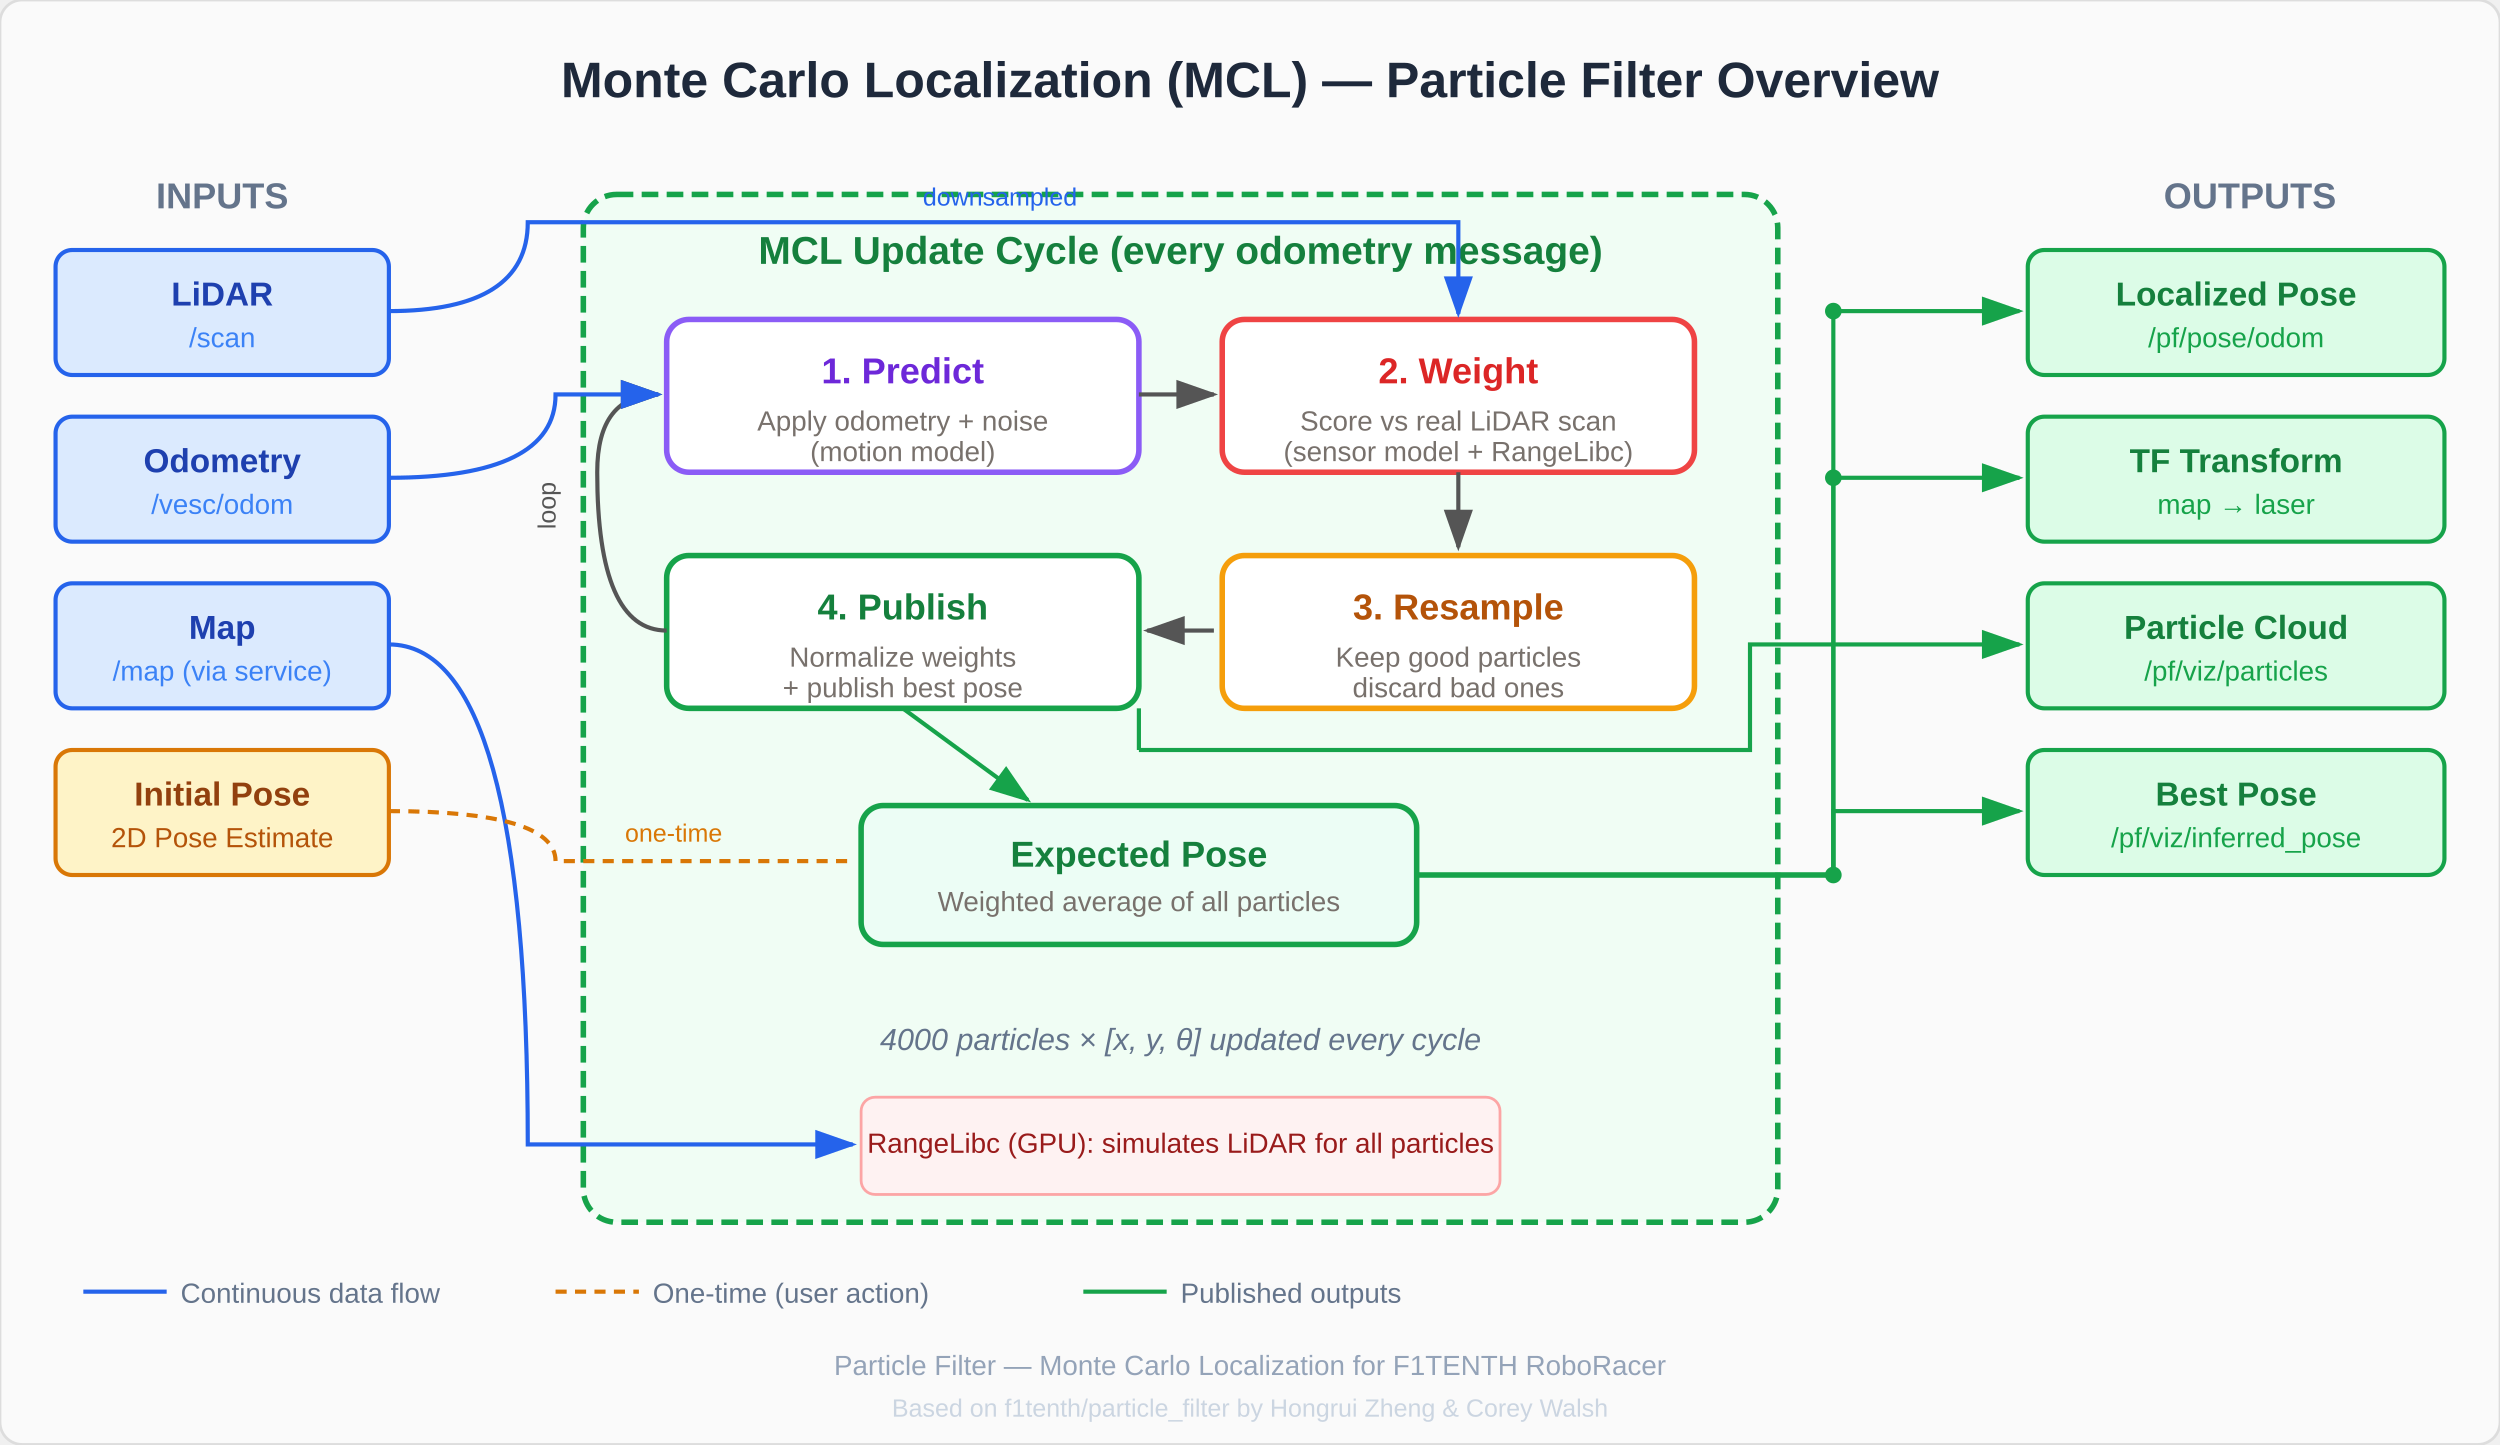
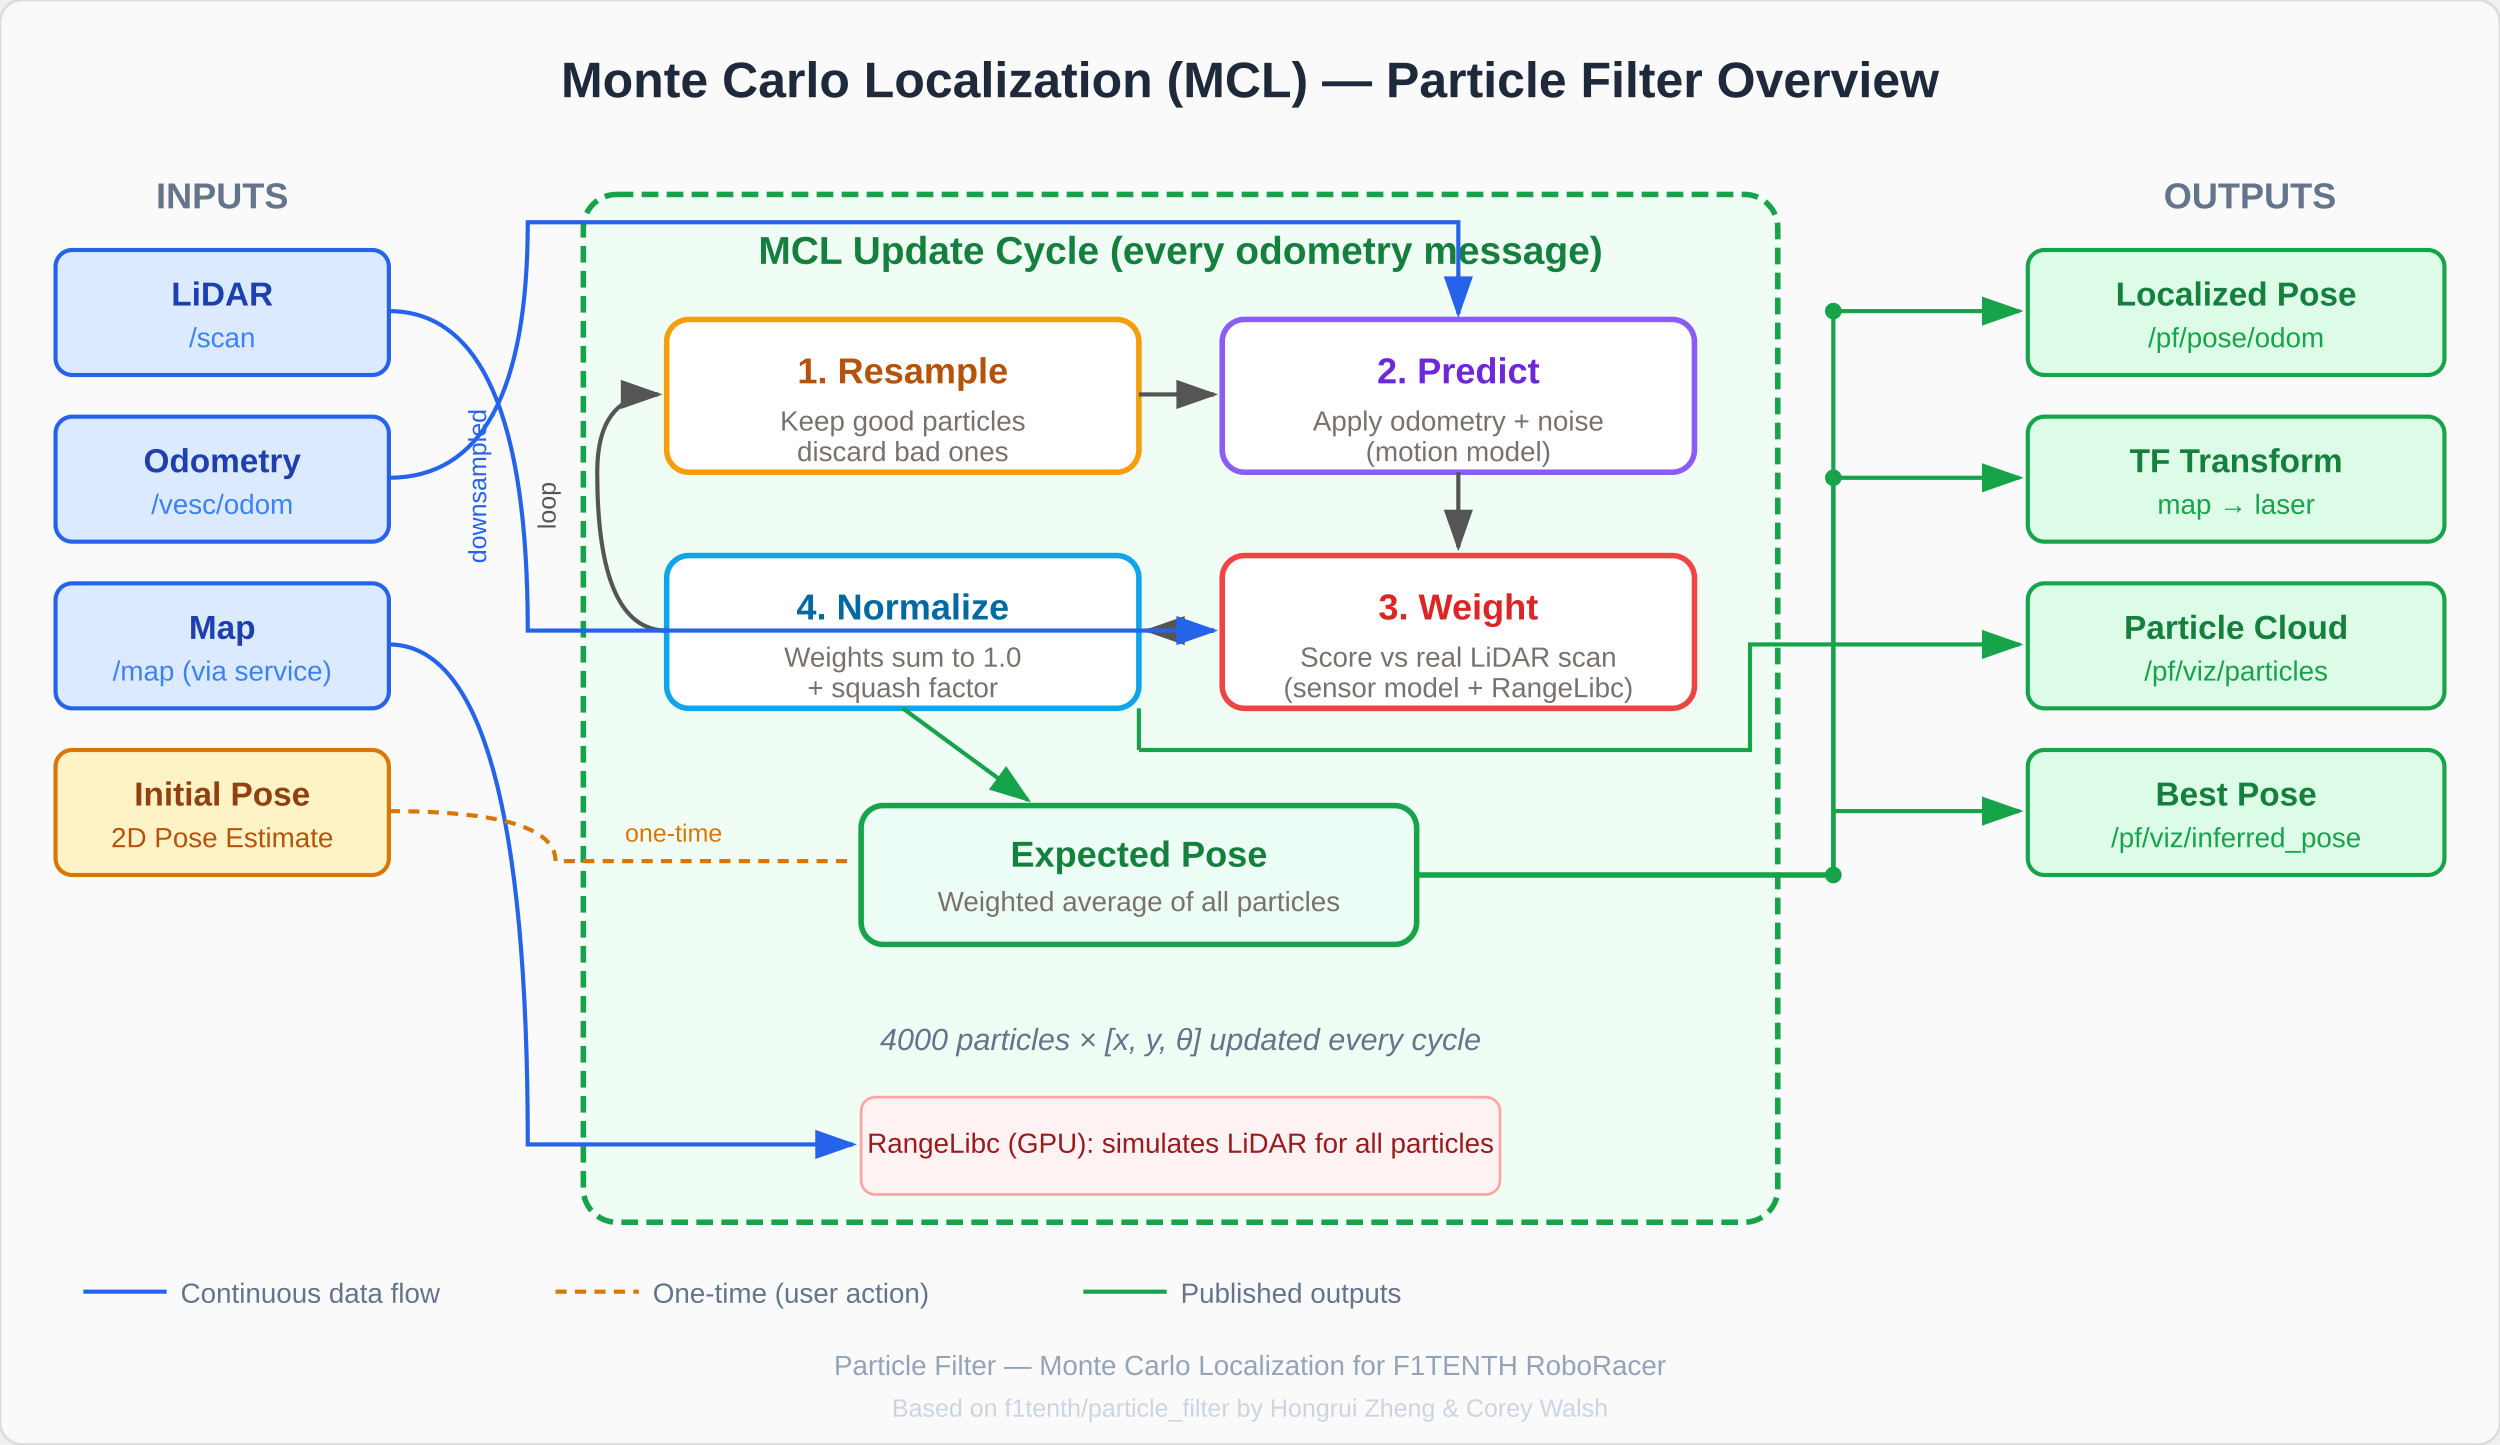
<svg xmlns="http://www.w3.org/2000/svg" viewBox="0 0 900 520" font-family="Arial, Helvetica, sans-serif">
  <defs>
    <marker id="arrow" markerWidth="10" markerHeight="7" refX="9" refY="3.5" orient="auto">
      <polygon points="0 0, 10 3.5, 0 7" fill="#555" />
    </marker>
    <marker id="arrow-blue" markerWidth="10" markerHeight="7" refX="9" refY="3.5" orient="auto">
      <polygon points="0 0, 10 3.5, 0 7" fill="#2563eb" />
    </marker>
    <marker id="arrow-green" markerWidth="10" markerHeight="7" refX="9" refY="3.5" orient="auto">
      <polygon points="0 0, 10 3.5, 0 7" fill="#16a34a" />
    </marker>
  </defs>
  <rect width="900" height="520" rx="8" fill="#fafafa" stroke="#ddd" stroke-width="1" />
  <text x="450" y="35" text-anchor="middle" font-size="18" font-weight="bold" fill="#1e293b">Monte Carlo Localization (MCL) — Particle Filter Overview</text>
  <text x="80" y="75" text-anchor="middle" font-size="13" font-weight="bold" fill="#64748b">INPUTS</text>
  <rect x="20" y="90" width="120" height="45" rx="6" fill="#dbeafe" stroke="#2563eb" stroke-width="1.5" />
  <text x="80" y="110" text-anchor="middle" font-size="12" font-weight="bold" fill="#1e40af">LiDAR</text>
  <text x="80" y="125" text-anchor="middle" font-size="10" fill="#3b82f6">/scan</text>
  <rect x="20" y="150" width="120" height="45" rx="6" fill="#dbeafe" stroke="#2563eb" stroke-width="1.5" />
  <text x="80" y="170" text-anchor="middle" font-size="12" font-weight="bold" fill="#1e40af">Odometry</text>
  <text x="80" y="185" text-anchor="middle" font-size="10" fill="#3b82f6">/vesc/odom</text>
  <rect x="20" y="210" width="120" height="45" rx="6" fill="#dbeafe" stroke="#2563eb" stroke-width="1.5" />
  <text x="80" y="230" text-anchor="middle" font-size="12" font-weight="bold" fill="#1e40af">Map</text>
  <text x="80" y="245" text-anchor="middle" font-size="10" fill="#3b82f6">/map (via service)</text>
  <rect x="20" y="270" width="120" height="45" rx="6" fill="#fef3c7" stroke="#d97706" stroke-width="1.5" />
  <text x="80" y="290" text-anchor="middle" font-size="12" font-weight="bold" fill="#92400e">Initial Pose</text>
  <text x="80" y="305" text-anchor="middle" font-size="10" fill="#b45309">2D Pose Estimate</text>
  <rect x="210" y="70" width="430" height="370" rx="12" fill="#f0fdf4" stroke="#16a34a" stroke-width="2" stroke-dasharray="6,3" />
  <text x="425" y="95" text-anchor="middle" font-size="14" font-weight="bold" fill="#15803d">MCL Update Cycle (every odometry message)</text>
-   <rect x="240" y="115" width="170" height="55" rx="8" fill="#fff" stroke="#8b5cf6" stroke-width="2" />
-   <text x="325" y="138" text-anchor="middle" font-size="13" font-weight="bold" fill="#6d28d9">1. Predict</text>
-   <text x="325" y="155" text-anchor="middle" font-size="10" fill="#78716c">Apply odometry + noise</text>
-   <text x="325" y="166" text-anchor="middle" font-size="10" fill="#78716c">(motion model)</text>
-   <rect x="440" y="115" width="170" height="55" rx="8" fill="#fff" stroke="#ef4444" stroke-width="2" />
-   <text x="525" y="138" text-anchor="middle" font-size="13" font-weight="bold" fill="#dc2626">2. Weight</text>
-   <text x="525" y="155" text-anchor="middle" font-size="10" fill="#78716c">Score vs real LiDAR scan</text>
-   <text x="525" y="166" text-anchor="middle" font-size="10" fill="#78716c">(sensor model + RangeLibc)</text>
+   <rect x="240" y="115" width="170" height="55" rx="8" fill="#fff" stroke="#f59e0b" stroke-width="2" />
+   <text x="325" y="138" text-anchor="middle" font-size="13" font-weight="bold" fill="#b45309">1. Resample</text>
+   <text x="325" y="155" text-anchor="middle" font-size="10" fill="#78716c">Keep good particles</text>
+   <text x="325" y="166" text-anchor="middle" font-size="10" fill="#78716c">discard bad ones</text>
+   <rect x="440" y="115" width="170" height="55" rx="8" fill="#fff" stroke="#8b5cf6" stroke-width="2" />
+   <text x="525" y="138" text-anchor="middle" font-size="13" font-weight="bold" fill="#6d28d9">2. Predict</text>
+   <text x="525" y="155" text-anchor="middle" font-size="10" fill="#78716c">Apply odometry + noise</text>
+   <text x="525" y="166" text-anchor="middle" font-size="10" fill="#78716c">(motion model)</text>
  <line x1="410" y1="142" x2="437" y2="142" stroke="#555" stroke-width="1.5" marker-end="url(#arrow)" />
-   <rect x="440" y="200" width="170" height="55" rx="8" fill="#fff" stroke="#f59e0b" stroke-width="2" />
-   <text x="525" y="223" text-anchor="middle" font-size="13" font-weight="bold" fill="#b45309">3. Resample</text>
-   <text x="525" y="240" text-anchor="middle" font-size="10" fill="#78716c">Keep good particles</text>
-   <text x="525" y="251" text-anchor="middle" font-size="10" fill="#78716c">discard bad ones</text>
+   <rect x="440" y="200" width="170" height="55" rx="8" fill="#fff" stroke="#ef4444" stroke-width="2" />
+   <text x="525" y="223" text-anchor="middle" font-size="13" font-weight="bold" fill="#dc2626">3. Weight</text>
+   <text x="525" y="240" text-anchor="middle" font-size="10" fill="#78716c">Score vs real LiDAR scan</text>
+   <text x="525" y="251" text-anchor="middle" font-size="10" fill="#78716c">(sensor model + RangeLibc)</text>
  <line x1="525" y1="170" x2="525" y2="197" stroke="#555" stroke-width="1.5" marker-end="url(#arrow)" />
-   <rect x="240" y="200" width="170" height="55" rx="8" fill="#fff" stroke="#16a34a" stroke-width="2" />
-   <text x="325" y="223" text-anchor="middle" font-size="13" font-weight="bold" fill="#15803d">4. Publish</text>
-   <text x="325" y="240" text-anchor="middle" font-size="10" fill="#78716c">Normalize weights</text>
-   <text x="325" y="251" text-anchor="middle" font-size="10" fill="#78716c">+ publish best pose</text>
+   <rect x="240" y="200" width="170" height="55" rx="8" fill="#fff" stroke="#0ea5e9" stroke-width="2" />
+   <text x="325" y="223" text-anchor="middle" font-size="13" font-weight="bold" fill="#0369a1">4. Normalize</text>
+   <text x="325" y="240" text-anchor="middle" font-size="10" fill="#78716c">Weights sum to 1.0</text>
+   <text x="325" y="251" text-anchor="middle" font-size="10" fill="#78716c">+ squash factor</text>
  <line x1="437" y1="227" x2="413" y2="227" stroke="#555" stroke-width="1.5" marker-end="url(#arrow)" />
  <path d="M 240,227 Q 215,227 215,170 Q 215,142 237,142" fill="none" stroke="#555" stroke-width="1.5" marker-end="url(#arrow)" />
  <text x="200" y="182" text-anchor="middle" font-size="9" fill="#555" transform="rotate(-90,200,182)">loop</text>
  <rect x="310" y="290" width="200" height="50" rx="8" fill="#ecfdf5" stroke="#16a34a" stroke-width="2" />
  <text x="410" y="312" text-anchor="middle" font-size="13" font-weight="bold" fill="#15803d">Expected Pose</text>
  <text x="410" y="328" text-anchor="middle" font-size="10" fill="#78716c">Weighted average of all particles</text>
  <line x1="325" y1="255" x2="370" y2="288" stroke="#16a34a" stroke-width="1.5" marker-end="url(#arrow-green)" />
  <text x="425" y="378" text-anchor="middle" font-size="11" fill="#64748b" font-style="italic">4000 particles × [x, y, θ] updated every cycle</text>
  <rect x="310" y="395" width="230" height="35" rx="5" fill="#fef2f2" stroke="#fca5a5" stroke-width="1" />
  <text x="425" y="415" text-anchor="middle" font-size="10" fill="#991b1b">RangeLibc (GPU): simulates LiDAR for all particles</text>
-   <path d="M 140,172 Q 200,172 200,142 L 237,142" fill="none" stroke="#2563eb" stroke-width="1.5" marker-end="url(#arrow-blue)" />
-   <path d="M 140,112 Q 190,112 190,80 L 525,80 L 525,113" fill="none" stroke="#2563eb" stroke-width="1.5" marker-end="url(#arrow-blue)" />
-   <text x="360" y="74" text-anchor="middle" font-size="9" fill="#2563eb">downsampled</text>
+   <path d="M 140,172 Q 190,172 190,80 L 525,80 L 525,113" fill="none" stroke="#2563eb" stroke-width="1.5" marker-end="url(#arrow-blue)" />
+   <path d="M 140,112 Q 190,112 190,227 L 437,227" fill="none" stroke="#2563eb" stroke-width="1.5" marker-end="url(#arrow-blue)" />
+   <text x="175" y="175" text-anchor="middle" font-size="9" fill="#2563eb" transform="rotate(-90,175,175)">downsampled</text>
  <path d="M 140,232 Q 190,232 190,412 L 307,412" fill="none" stroke="#2563eb" stroke-width="1.5" marker-end="url(#arrow-blue)" />
  <path d="M 140,292 Q 200,292 200,310 L 307,310" fill="none" stroke="#d97706" stroke-width="1.5" stroke-dasharray="4,3" />
  <text x="225" y="303" font-size="9" fill="#d97706">one-time</text>
  <text x="810" y="75" text-anchor="middle" font-size="13" font-weight="bold" fill="#64748b">OUTPUTS</text>
  <rect x="730" y="90" width="150" height="45" rx="6" fill="#dcfce7" stroke="#16a34a" stroke-width="1.5" />
  <text x="805" y="110" text-anchor="middle" font-size="12" font-weight="bold" fill="#15803d">Localized Pose</text>
  <text x="805" y="125" text-anchor="middle" font-size="10" fill="#16a34a">/pf/pose/odom</text>
  <rect x="730" y="150" width="150" height="45" rx="6" fill="#dcfce7" stroke="#16a34a" stroke-width="1.5" />
  <text x="805" y="170" text-anchor="middle" font-size="12" font-weight="bold" fill="#15803d">TF Transform</text>
  <text x="805" y="185" text-anchor="middle" font-size="10" fill="#16a34a">map → laser</text>
  <rect x="730" y="210" width="150" height="45" rx="6" fill="#dcfce7" stroke="#16a34a" stroke-width="1.5" />
  <text x="805" y="230" text-anchor="middle" font-size="12" font-weight="bold" fill="#15803d">Particle Cloud</text>
  <text x="805" y="245" text-anchor="middle" font-size="10" fill="#16a34a">/pf/viz/particles</text>
  <rect x="730" y="270" width="150" height="45" rx="6" fill="#dcfce7" stroke="#16a34a" stroke-width="1.5" />
  <text x="805" y="290" text-anchor="middle" font-size="12" font-weight="bold" fill="#15803d">Best Pose</text>
  <text x="805" y="305" text-anchor="middle" font-size="10" fill="#16a34a">/pf/viz/inferred_pose</text>
  <path d="M 510,315 L 660,315" fill="none" stroke="#16a34a" stroke-width="2" />
  <path d="M 660,315 L 660,112 L 727,112" fill="none" stroke="#16a34a" stroke-width="1.5" marker-end="url(#arrow-green)" />
  <path d="M 660,315 L 660,172 L 727,172" fill="none" stroke="#16a34a" stroke-width="1.5" marker-end="url(#arrow-green)" />
  <path d="M 660,315 L 660,292 L 727,292" fill="none" stroke="#16a34a" stroke-width="1.5" marker-end="url(#arrow-green)" />
  <path d="M 410,270 L 630,270 L 630,232 L 727,232" fill="none" stroke="#16a34a" stroke-width="1.5" marker-end="url(#arrow-green)" />
  <line x1="410" y1="255" x2="410" y2="270" stroke="#16a34a" stroke-width="1.5" />
  <circle cx="660" cy="315" r="3" fill="#16a34a" />
  <circle cx="660" cy="172" r="3" fill="#16a34a" />
  <circle cx="660" cy="112" r="3" fill="#16a34a" />
  <line x1="30" y1="465" x2="60" y2="465" stroke="#2563eb" stroke-width="1.5" />
  <text x="65" y="469" font-size="10" fill="#64748b">Continuous data flow</text>
  <line x1="200" y1="465" x2="230" y2="465" stroke="#d97706" stroke-width="1.5" stroke-dasharray="4,3" />
  <text x="235" y="469" font-size="10" fill="#64748b">One-time (user action)</text>
  <line x1="390" y1="465" x2="420" y2="465" stroke="#16a34a" stroke-width="1.5" />
  <text x="425" y="469" font-size="10" fill="#64748b">Published outputs</text>
  <text x="450" y="495" text-anchor="middle" font-size="10" fill="#94a3b8">Particle Filter — Monte Carlo Localization for F1TENTH RoboRacer</text>
  <text x="450" y="510" text-anchor="middle" font-size="9" fill="#cbd5e1">Based on f1tenth/particle_filter by Hongrui Zheng &amp; Corey Walsh</text>
</svg>
